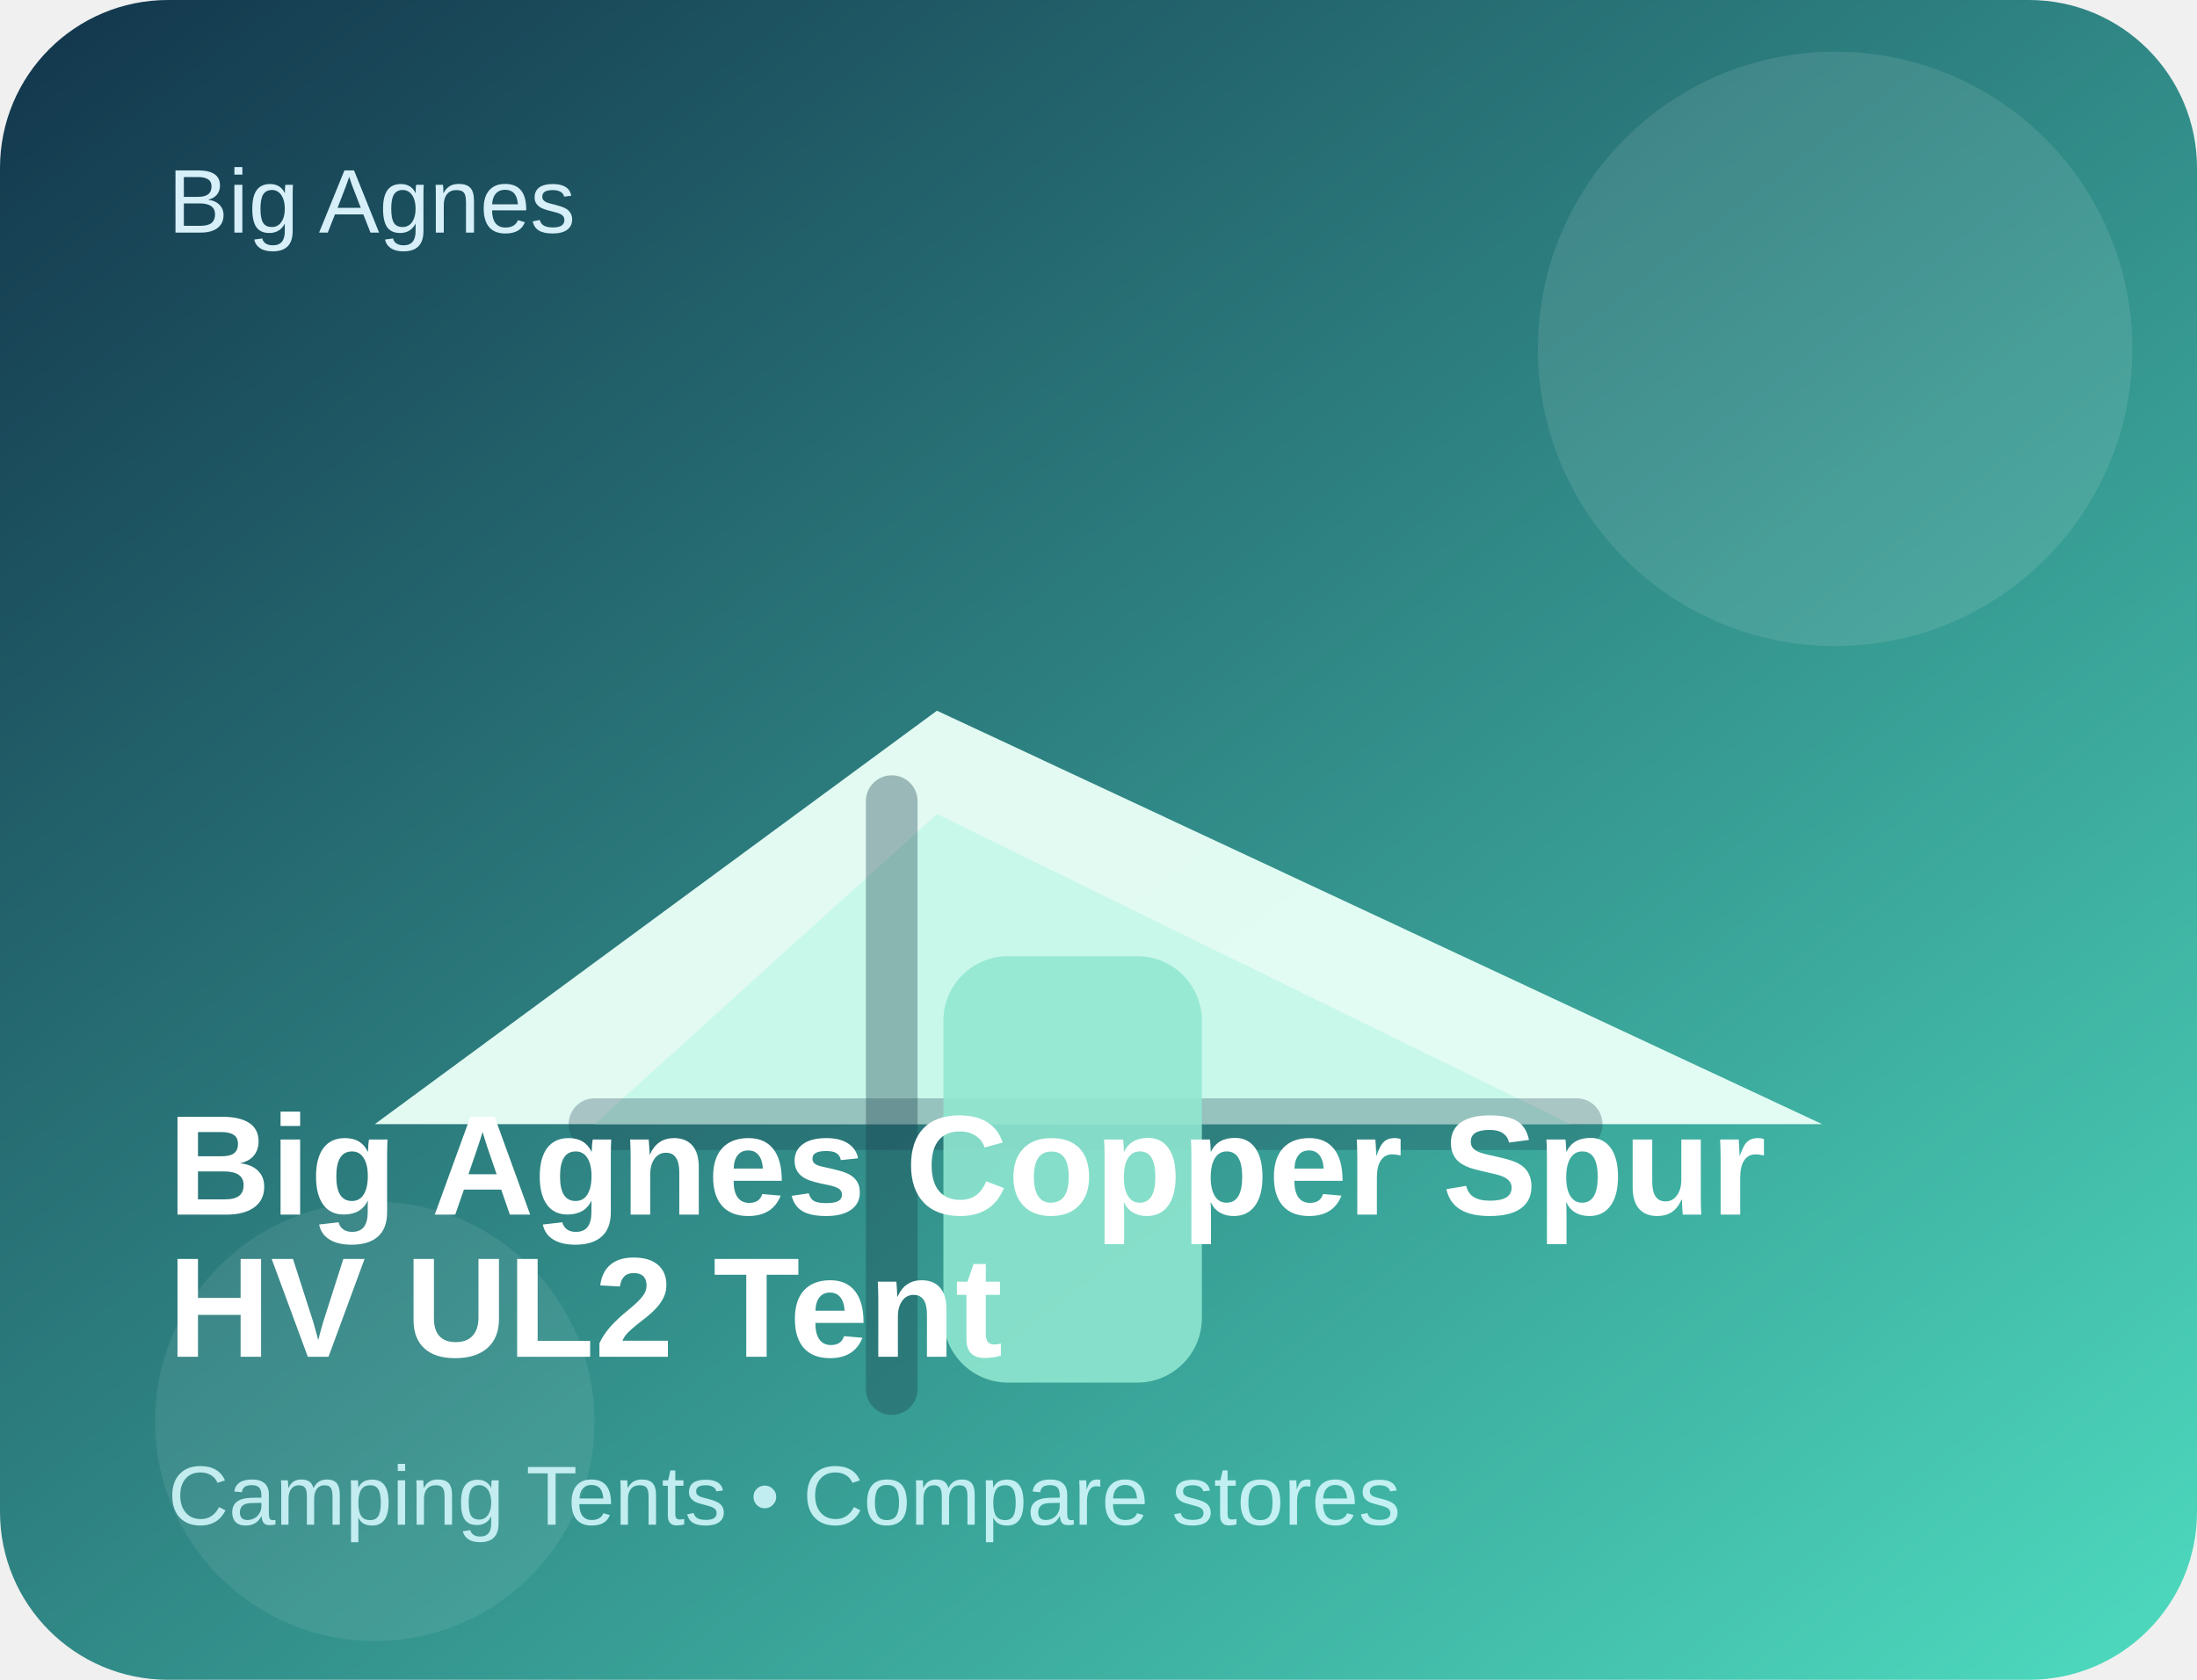
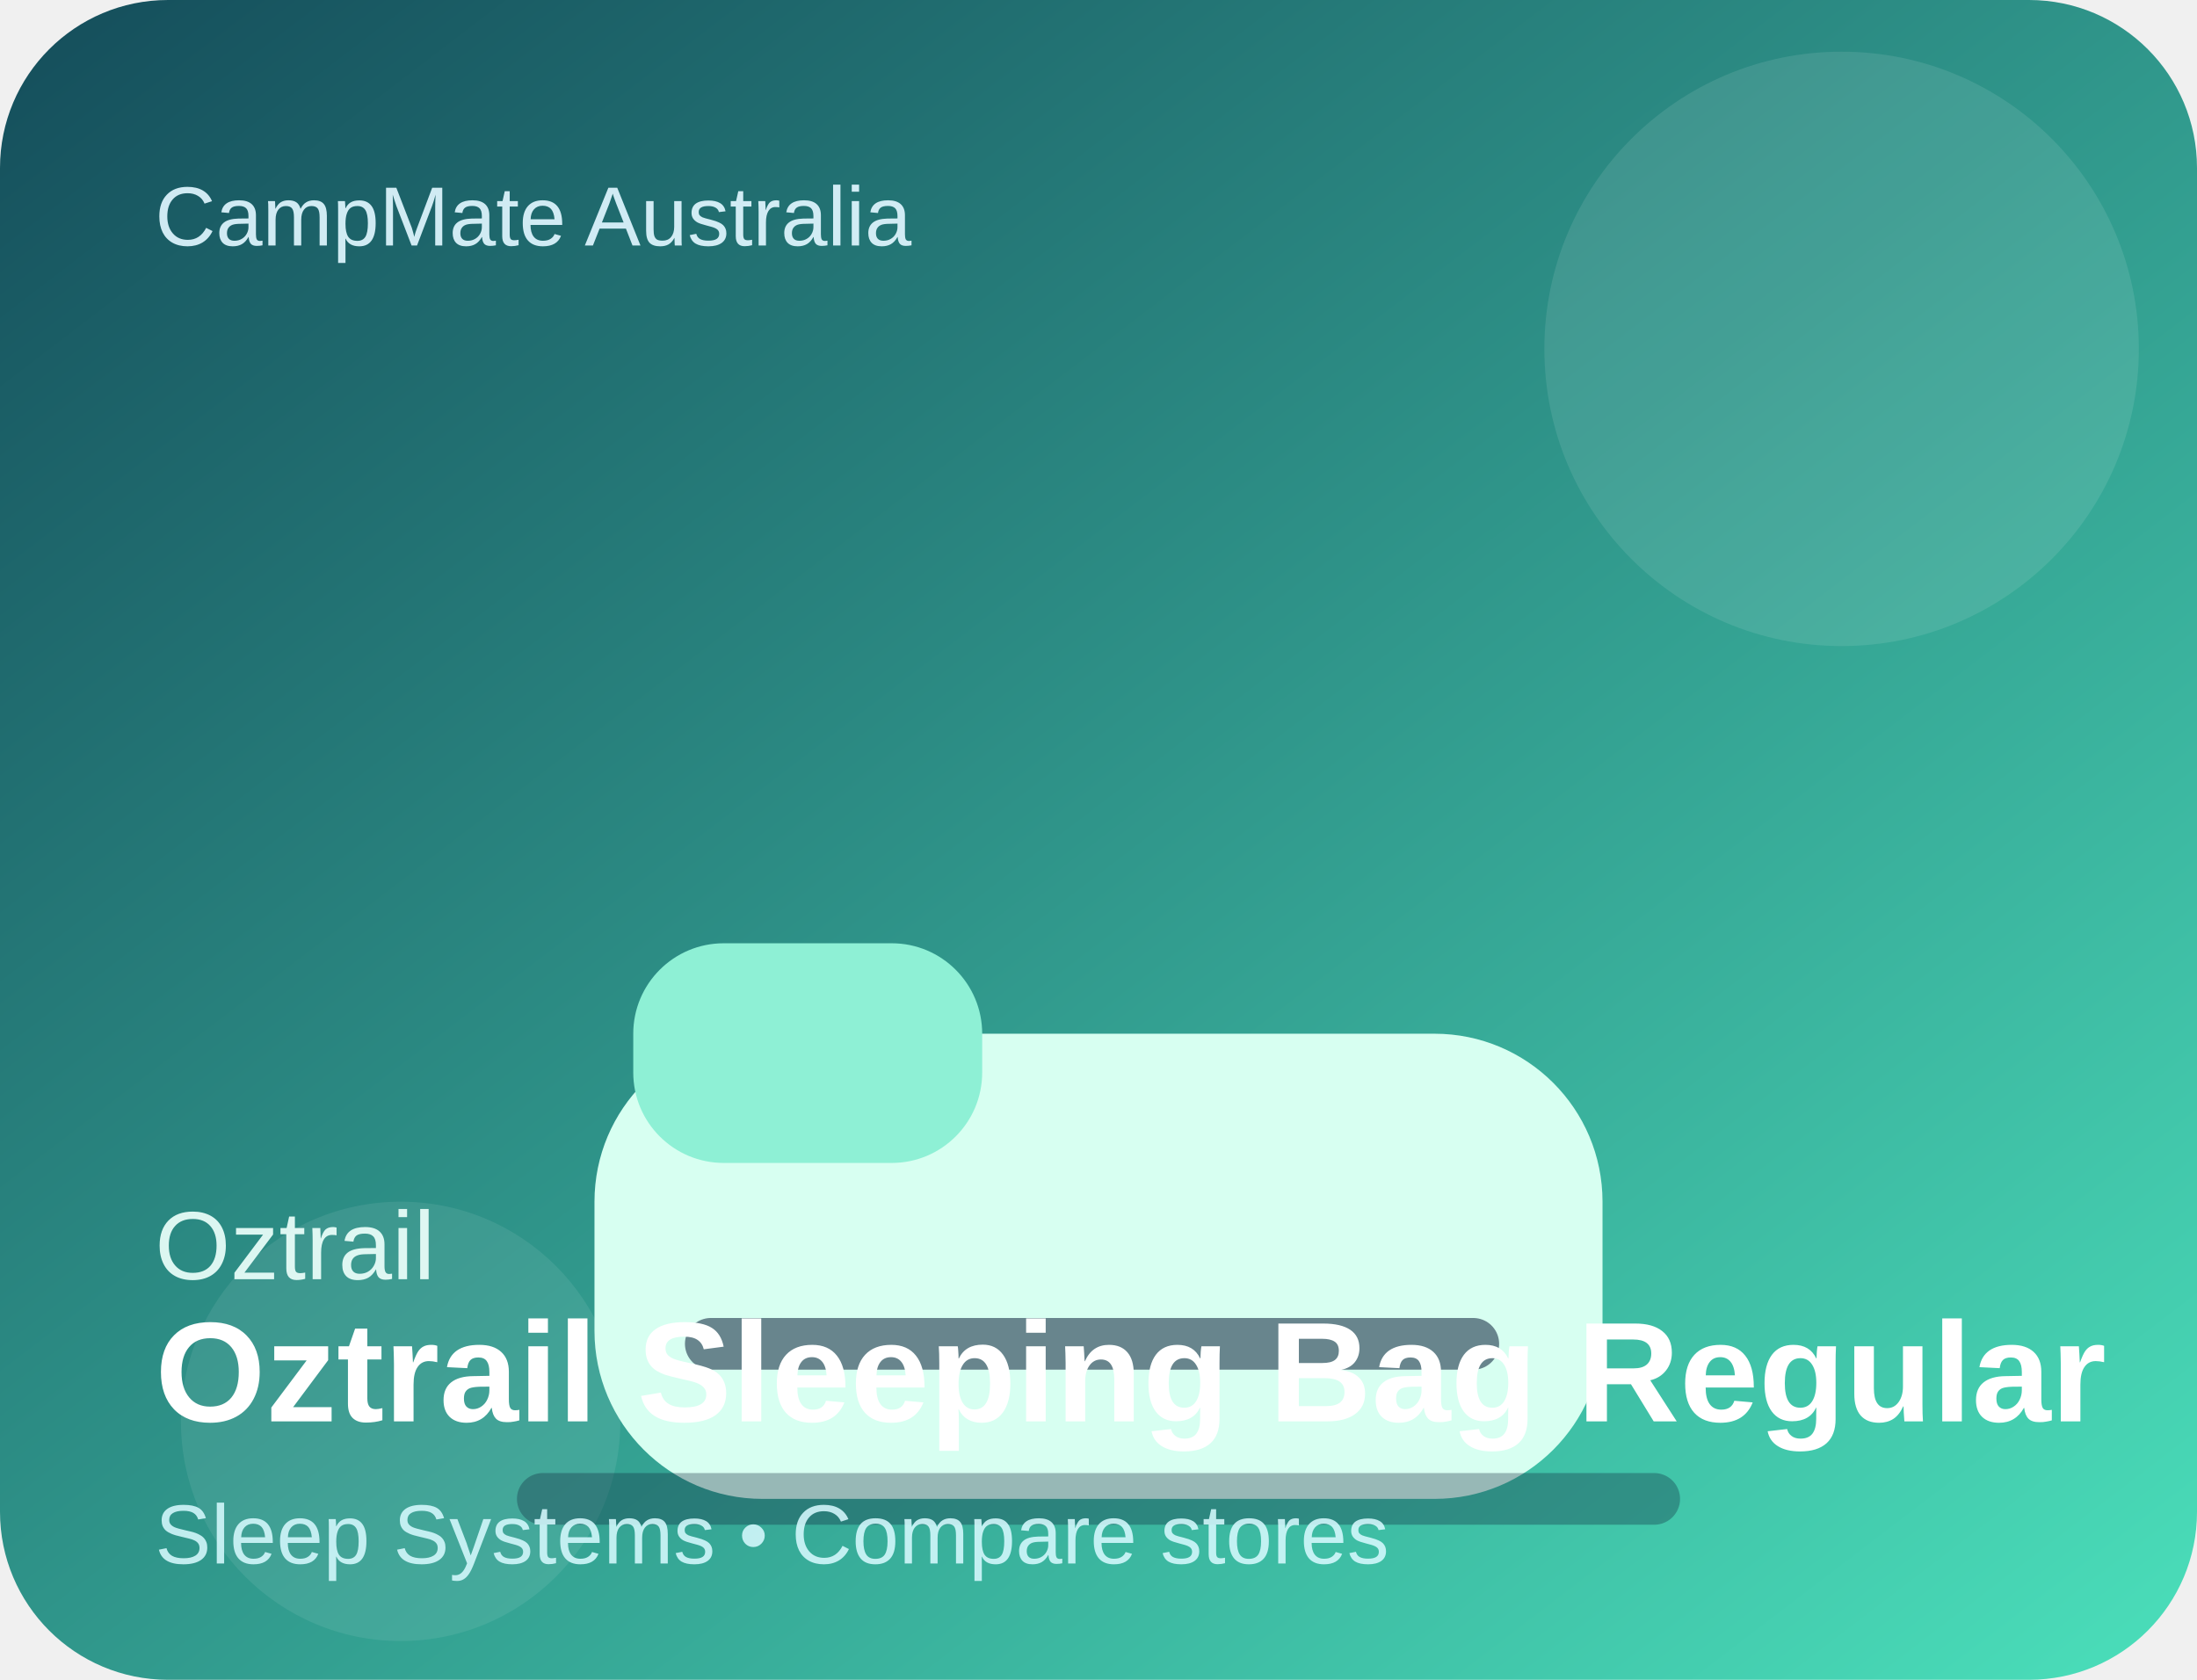
- <svg xmlns="http://www.w3.org/2000/svg" viewBox="0 0 340 260" role="img" aria-label="Big Agnes Copper Spur HV UL2 Tent">
+ <svg xmlns="http://www.w3.org/2000/svg" viewBox="0 0 340 260" role="img" aria-label="Oztrail Sleeping Bag Regular 133">
  <defs>
    <linearGradient id="g" x1="0" y1="0" x2="1" y2="1">
-       <stop offset="0%" stop-color="#12344b" />
-       <stop offset="100%" stop-color="#4edcc0" />
+       <stop offset="0%" stop-color="#144c5a" />
+       <stop offset="100%" stop-color="#4be0bb" />
    </linearGradient>
  </defs>
  <rect width="340" height="260" rx="26" fill="url(#g)" />
-   <circle cx="284" cy="54" r="46" fill="#ffffff" opacity="0.10" />
-   <circle cx="58" cy="220" r="34" fill="#ffffff" opacity="0.08" />
-   <path d="M58 174 L145 110 L282 174" fill="#e9fff7" opacity="0.96" />
-   <path d="M92 174 L145 126 L243 174" fill="#c6f8ea" opacity="0.95" />
-   <path d="M138 124 L138 215" stroke="#163b4b" stroke-width="8" stroke-linecap="round" opacity="0.35" />
-   <path d="M92 174 H244" stroke="#163b4b" stroke-width="8" stroke-linecap="round" opacity="0.28" />
-   <rect x="146" y="148" width="40" height="66" rx="10" fill="#90e7d1" opacity="0.88" />
-   <text x="26" y="36" font-family="Arial, Helvetica, sans-serif" font-size="14" fill="#dff6ff" opacity="0.96">Big Agnes</text>
-   <text x="26" y="188" font-family="Arial, Helvetica, sans-serif" font-size="22" font-weight="700" fill="#ffffff">Big Agnes Copper Spur</text>
-   <text x="26" y="210" font-family="Arial, Helvetica, sans-serif" font-size="22" font-weight="700" fill="#ffffff">HV UL2 Tent</text>
-   <text x="26" y="236" font-family="Arial, Helvetica, sans-serif" font-size="13" fill="#d8faff" opacity="0.86">Camping Tents • Compare stores</text>
+   <circle cx="285" cy="54" r="46" fill="#ffffff" opacity="0.10" />
+   <circle cx="62" cy="220" r="34" fill="#ffffff" opacity="0.08" />
+   <rect x="92" y="160" width="156" height="72" rx="26" fill="#d7fff1" />
+   <rect x="98" y="146" width="54" height="34" rx="14" fill="#8ef0d5" />
+   <path d="M110 208 h118" stroke="#0c203a" stroke-width="8" stroke-linecap="round" opacity="0.55" />
+   <path d="M84 232 h172" stroke="#0c203a" stroke-width="8" stroke-linecap="round" opacity="0.32" />
+   <text x="24" y="38" font-family="Arial, Helvetica, sans-serif" font-size="13" fill="#dff6ff" opacity="0.92">CampMate Australia</text>
+   <text x="24" y="198" font-family="Arial, Helvetica, sans-serif" font-size="15" fill="#ecfffb" opacity="0.92">Oztrail</text>
+   <text x="24" y="220" font-family="Arial, Helvetica, sans-serif" font-size="22" font-weight="700" fill="#ffffff">Oztrail Sleeping Bag Regular</text>
+   <text x="24" y="242" font-family="Arial, Helvetica, sans-serif" font-size="13" fill="#d8faff" opacity="0.86">Sleep Systems • Compare stores</text>
</svg>
